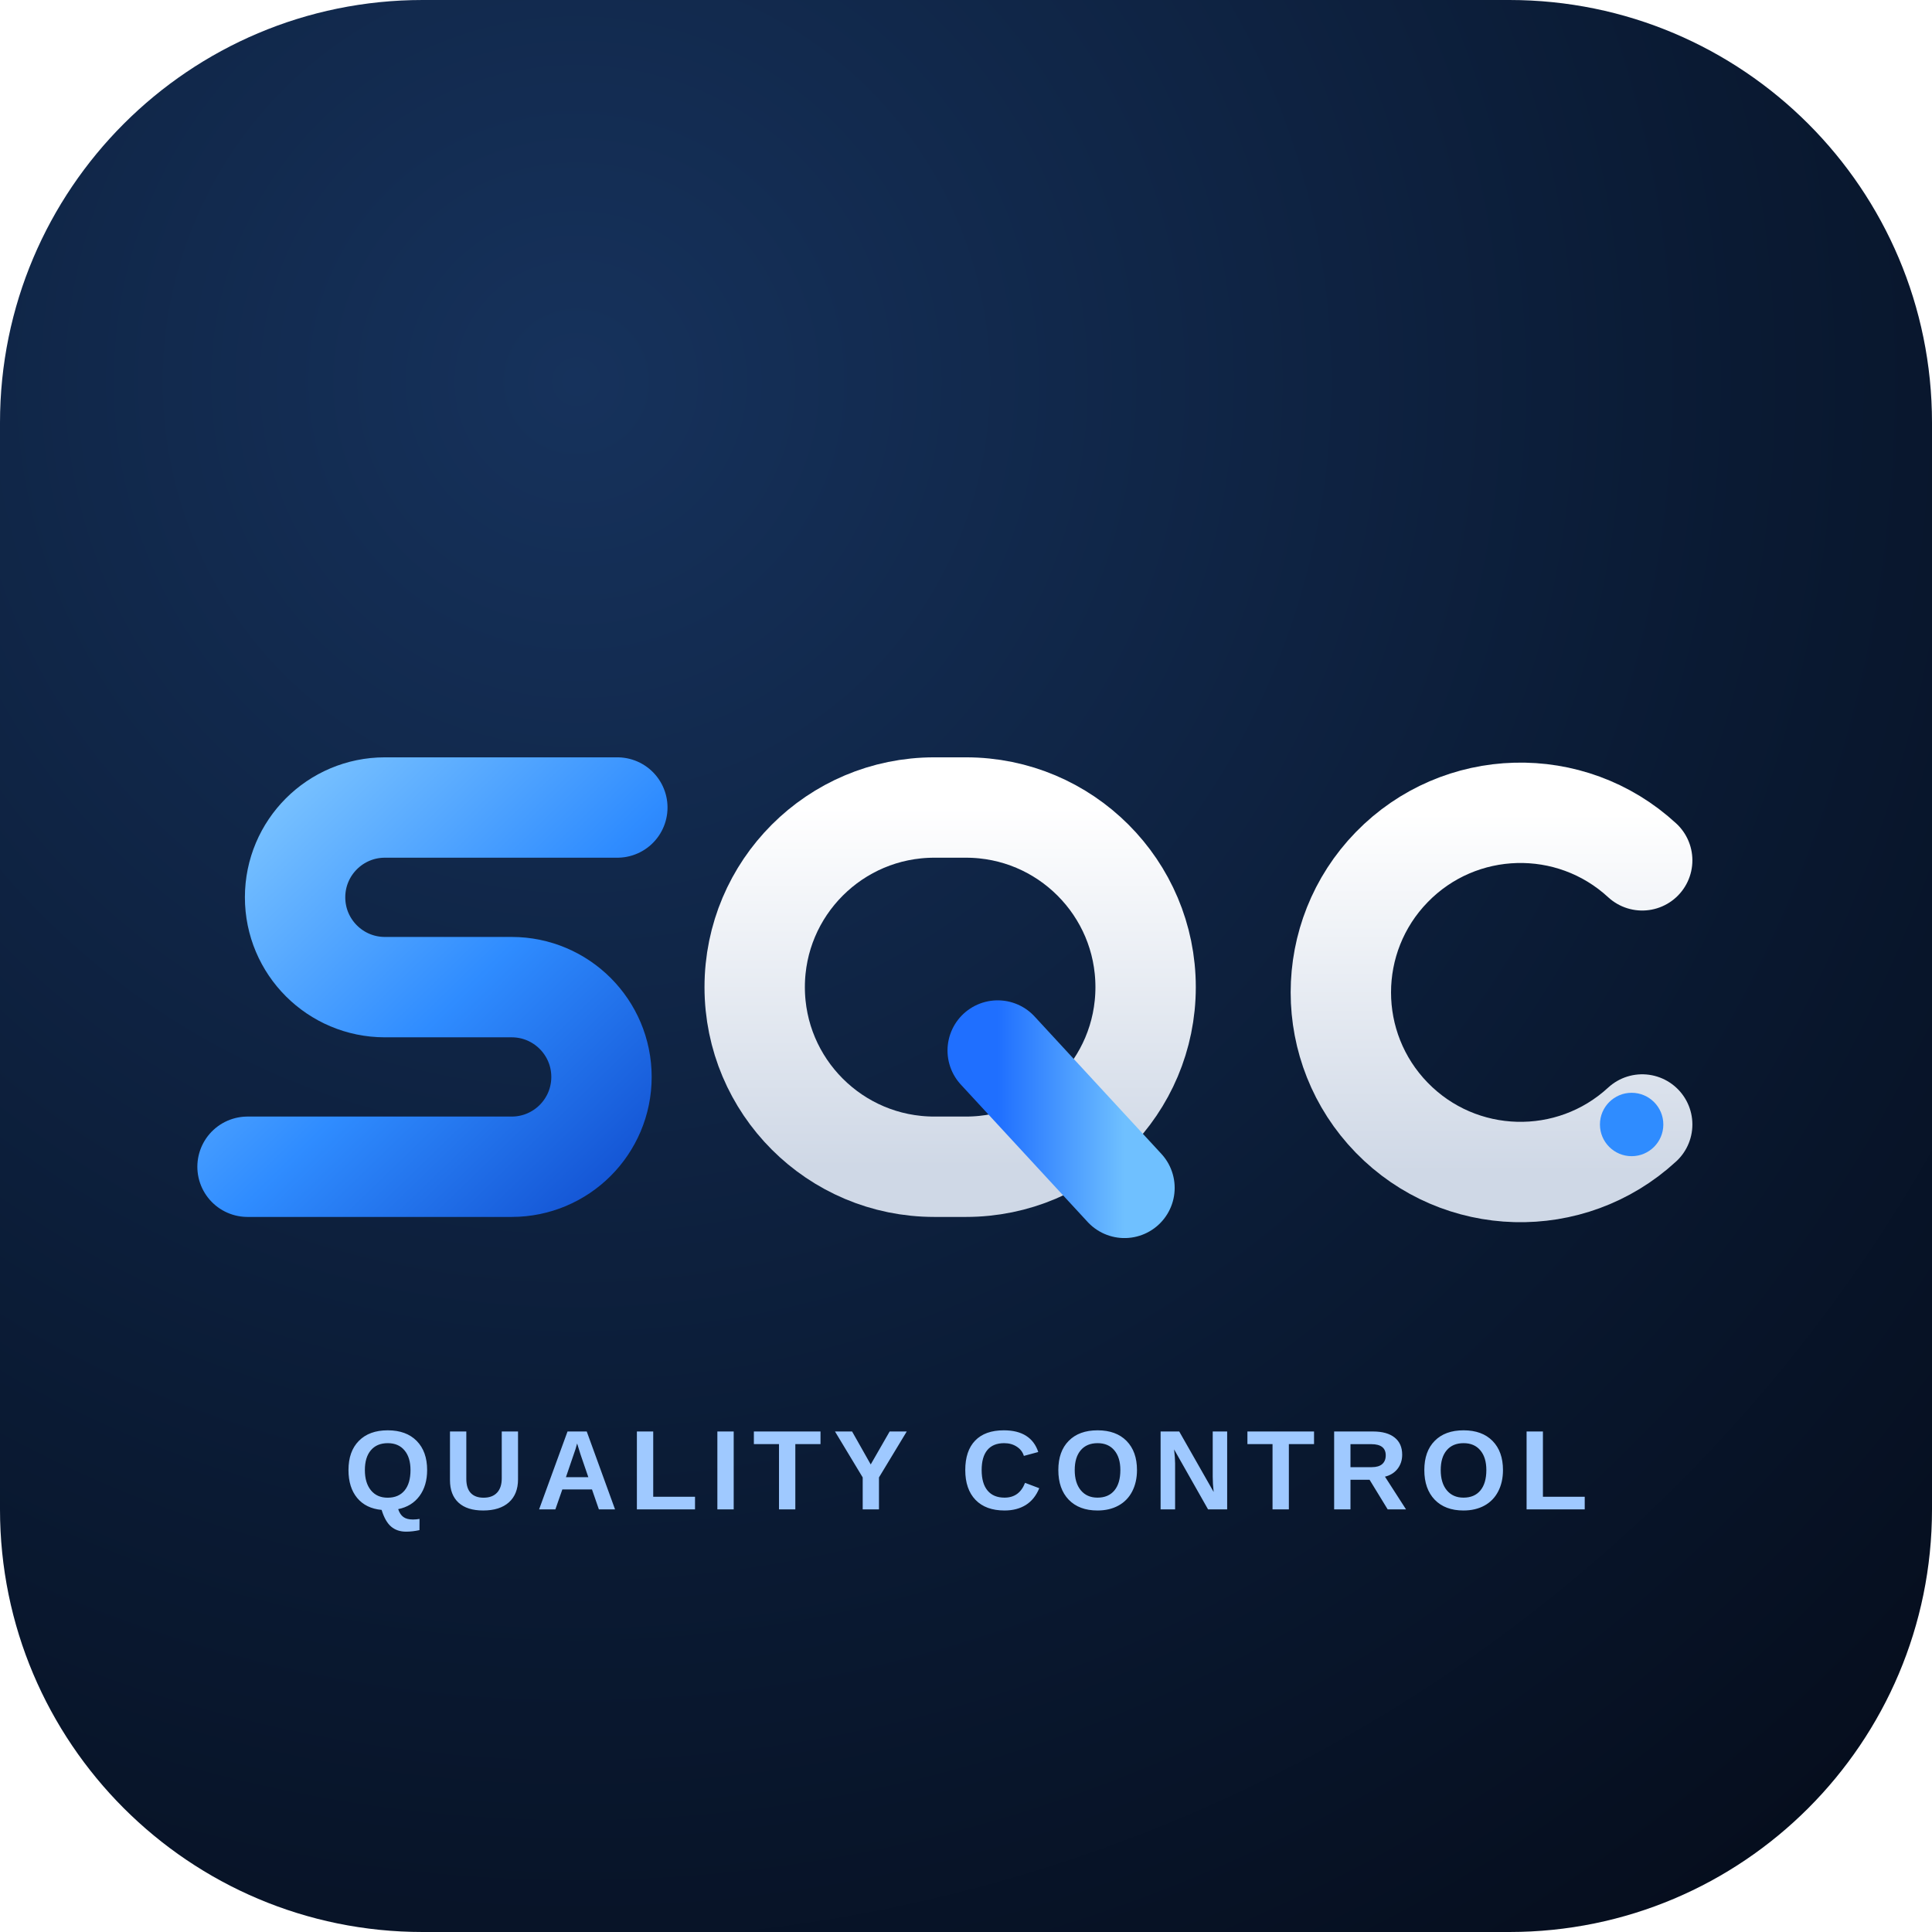
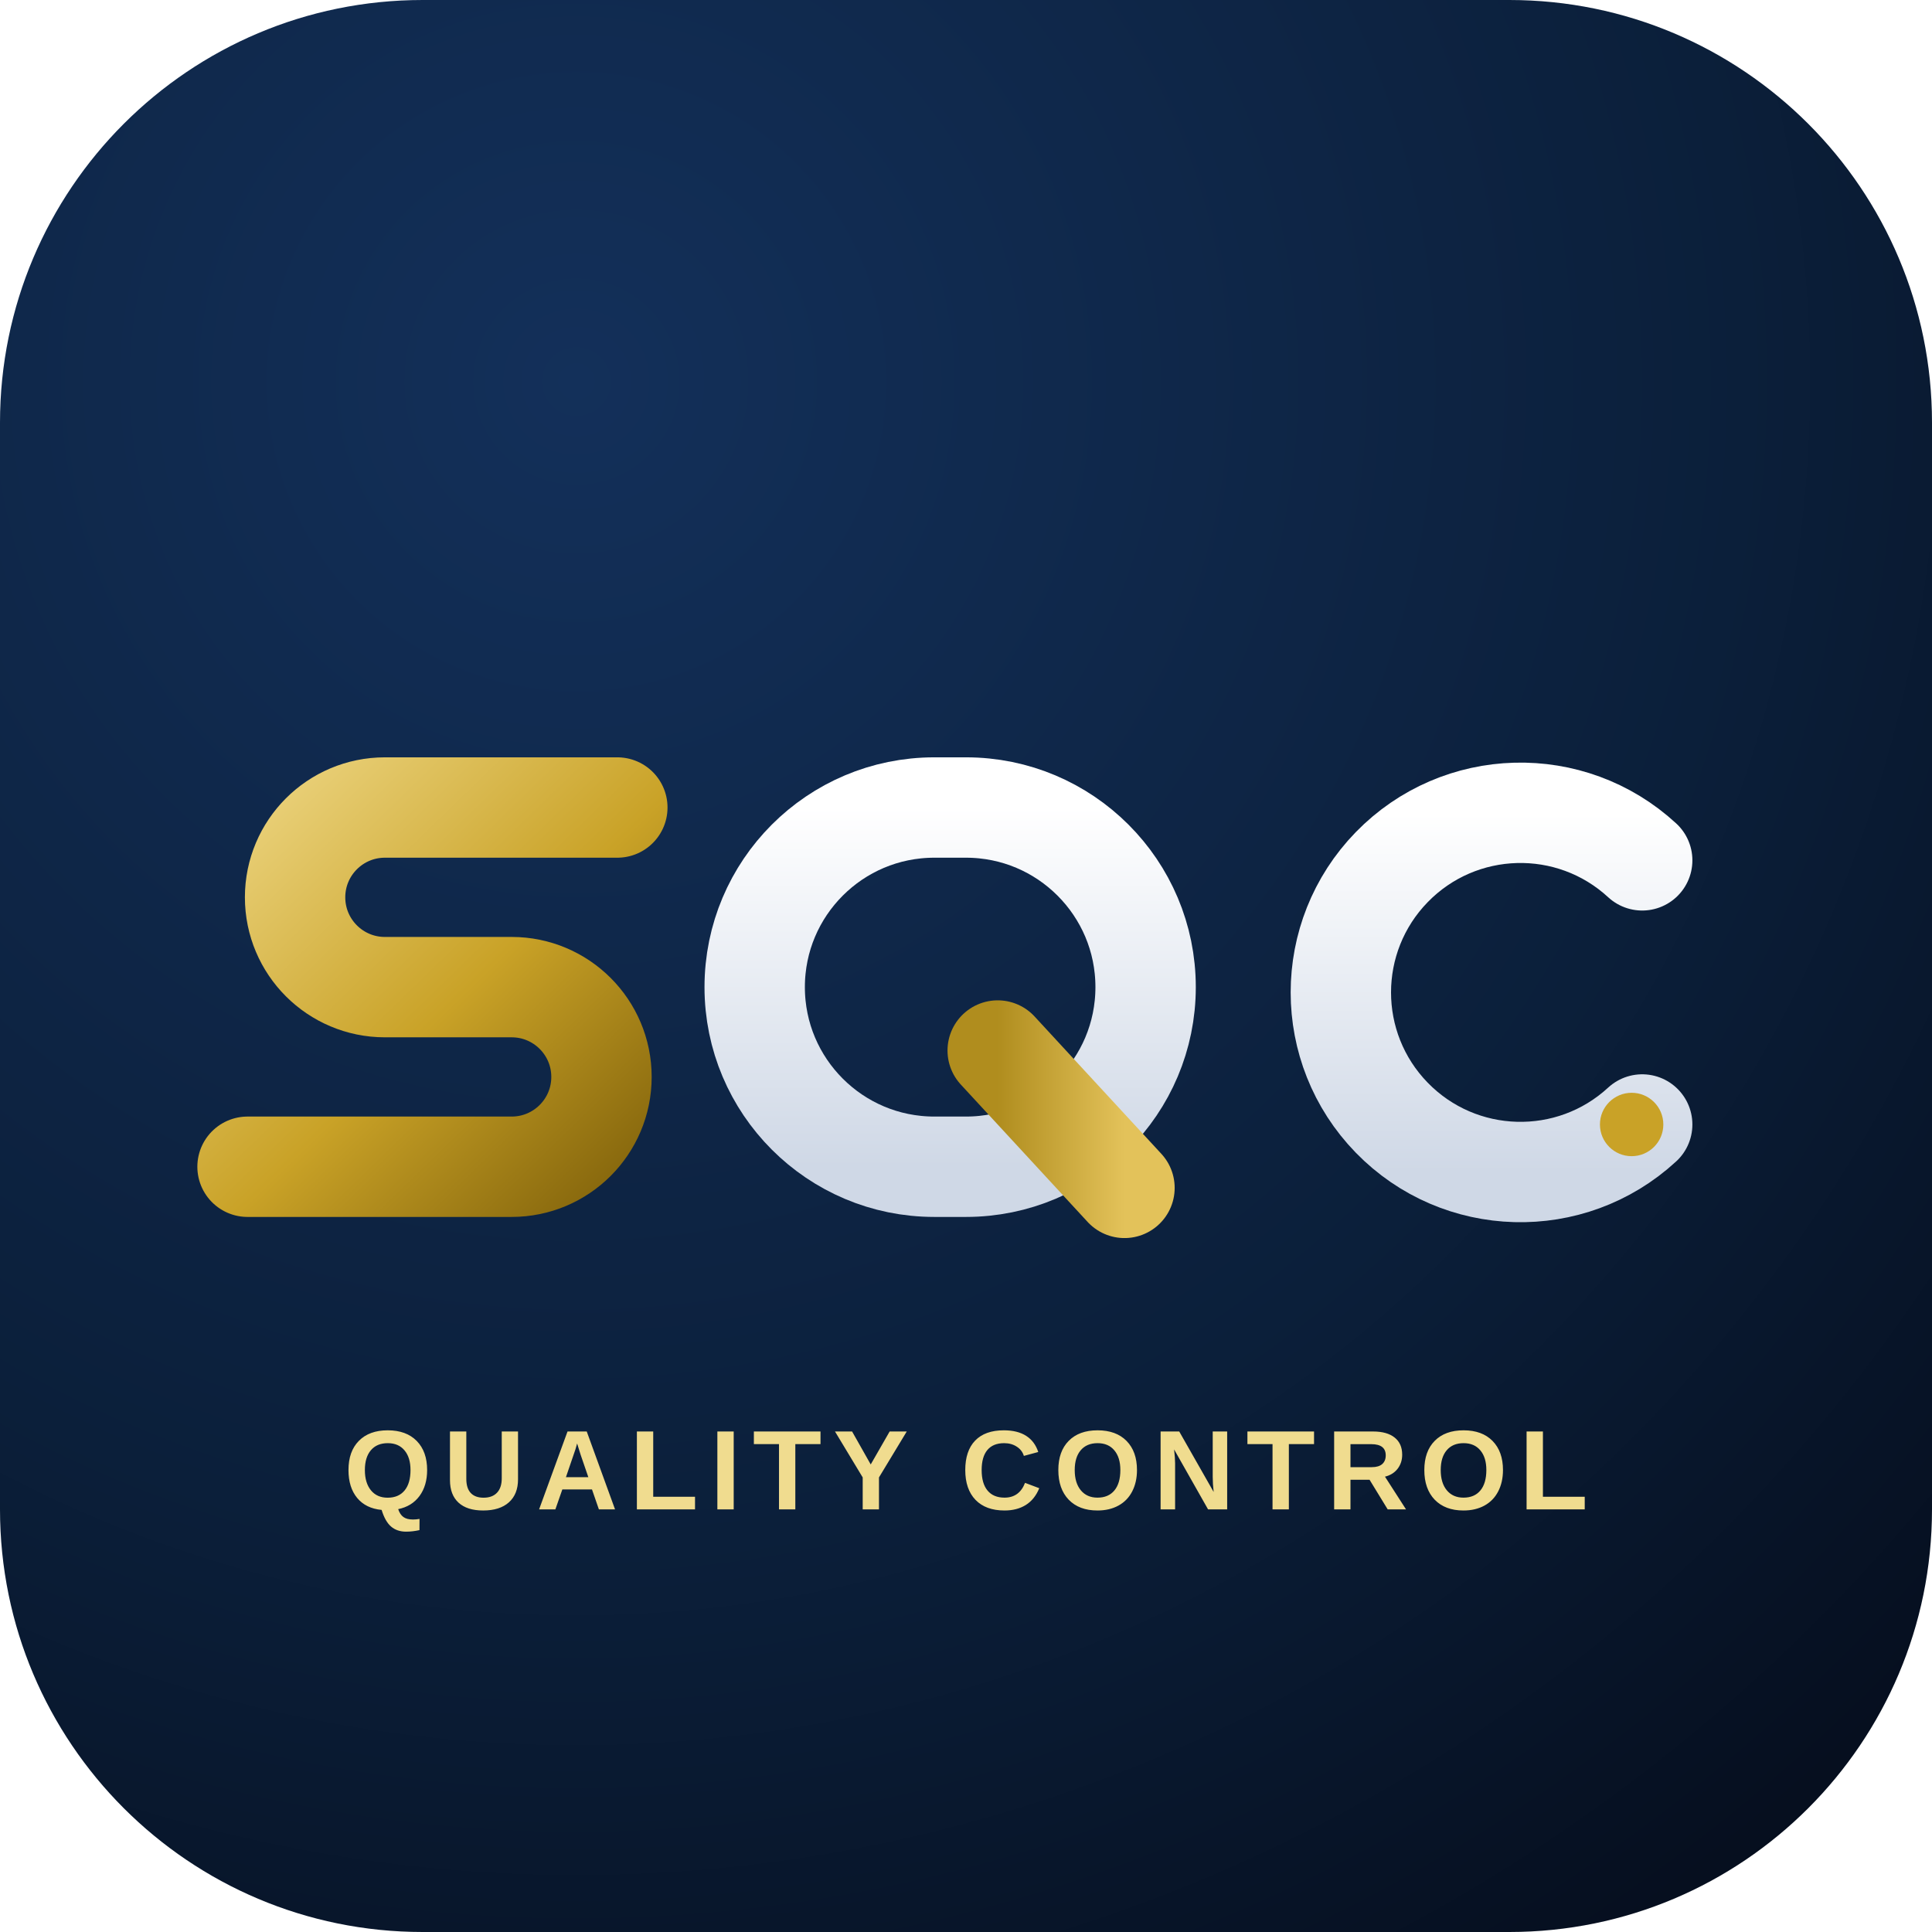
<svg xmlns="http://www.w3.org/2000/svg" viewBox="0 0 512 512" role="img" aria-label="SQC">
  <defs>
    <radialGradient id="bg" cx=".3" cy=".2" r="1">
-       <stop offset="0" stop-color="#16325c" />
-       <stop offset=".6" stop-color="#0a1a33" />
+       <stop offset="0" stop-color="#13305a" />
+       <stop offset=".6" stop-color="#0b1f3a" />
      <stop offset="1" stop-color="#050d1c" />
    </radialGradient>
    <linearGradient id="s" x1="0" y1="0" x2="1" y2="1">
-       <stop offset="0" stop-color="#7cc4ff" />
-       <stop offset=".55" stop-color="#2f8cff" />
-       <stop offset="1" stop-color="#1557d6" />
+       <stop offset="0" stop-color="#ead17a" />
+       <stop offset=".55" stop-color="#c9a227" />
+       <stop offset="1" stop-color="#8a6a0e" />
    </linearGradient>
    <linearGradient id="w" x1="0" y1="0" x2="0" y2="1">
      <stop offset="0" stop-color="#ffffff" />
      <stop offset="1" stop-color="#cfd8e6" />
    </linearGradient>
    <linearGradient id="a" x1="0" y1="0" x2="1" y2="0">
-       <stop offset="0" stop-color="#1f6fff" />
-       <stop offset="1" stop-color="#6fc0ff" />
+       <stop offset="0" stop-color="#b08d1e" />
+       <stop offset="1" stop-color="#e3c25a" />
    </linearGradient>
  </defs>
  <rect width="512" height="512" rx="112" fill="url(#bg)" />
  <g transform="translate(46 186) scale(1.4)" fill="none" stroke-linecap="round" stroke-linejoin="round" stroke-width="19">
    <path stroke="url(#s)" d="M84 20H40a17 17 0 0 0 0 34h24a17 17 0 0 1 0 34H14" />
    <path stroke="url(#w)" d="M150 20a34 34 0 1 0 0 68h6a34 34 0 0 0 0-68z" transform="translate(-6 0)" />
    <path stroke="url(#a)" d="M156 66l24 26" />
    <path stroke="url(#w)" d="M284 30a34 34 0 1 0 0 50" transform="translate(-6 0)" />
-     <circle cx="276" cy="80" r="6" fill="#2f8cff" stroke="none" />
+     <circle cx="276" cy="80" r="6" fill="#c9a227" stroke="none" />
  </g>
-   <text x="256" y="400" text-anchor="middle" font-family="Montserrat,Arial,sans-serif" font-weight="800" font-size="30" letter-spacing="3" fill="#9fc9ff">QUALITY CONTROL</text>
+   <text x="256" y="400" text-anchor="middle" font-family="Montserrat,Arial,sans-serif" font-weight="800" font-size="30" letter-spacing="3" fill="#f0dc8f">QUALITY CONTROL</text>
</svg>
